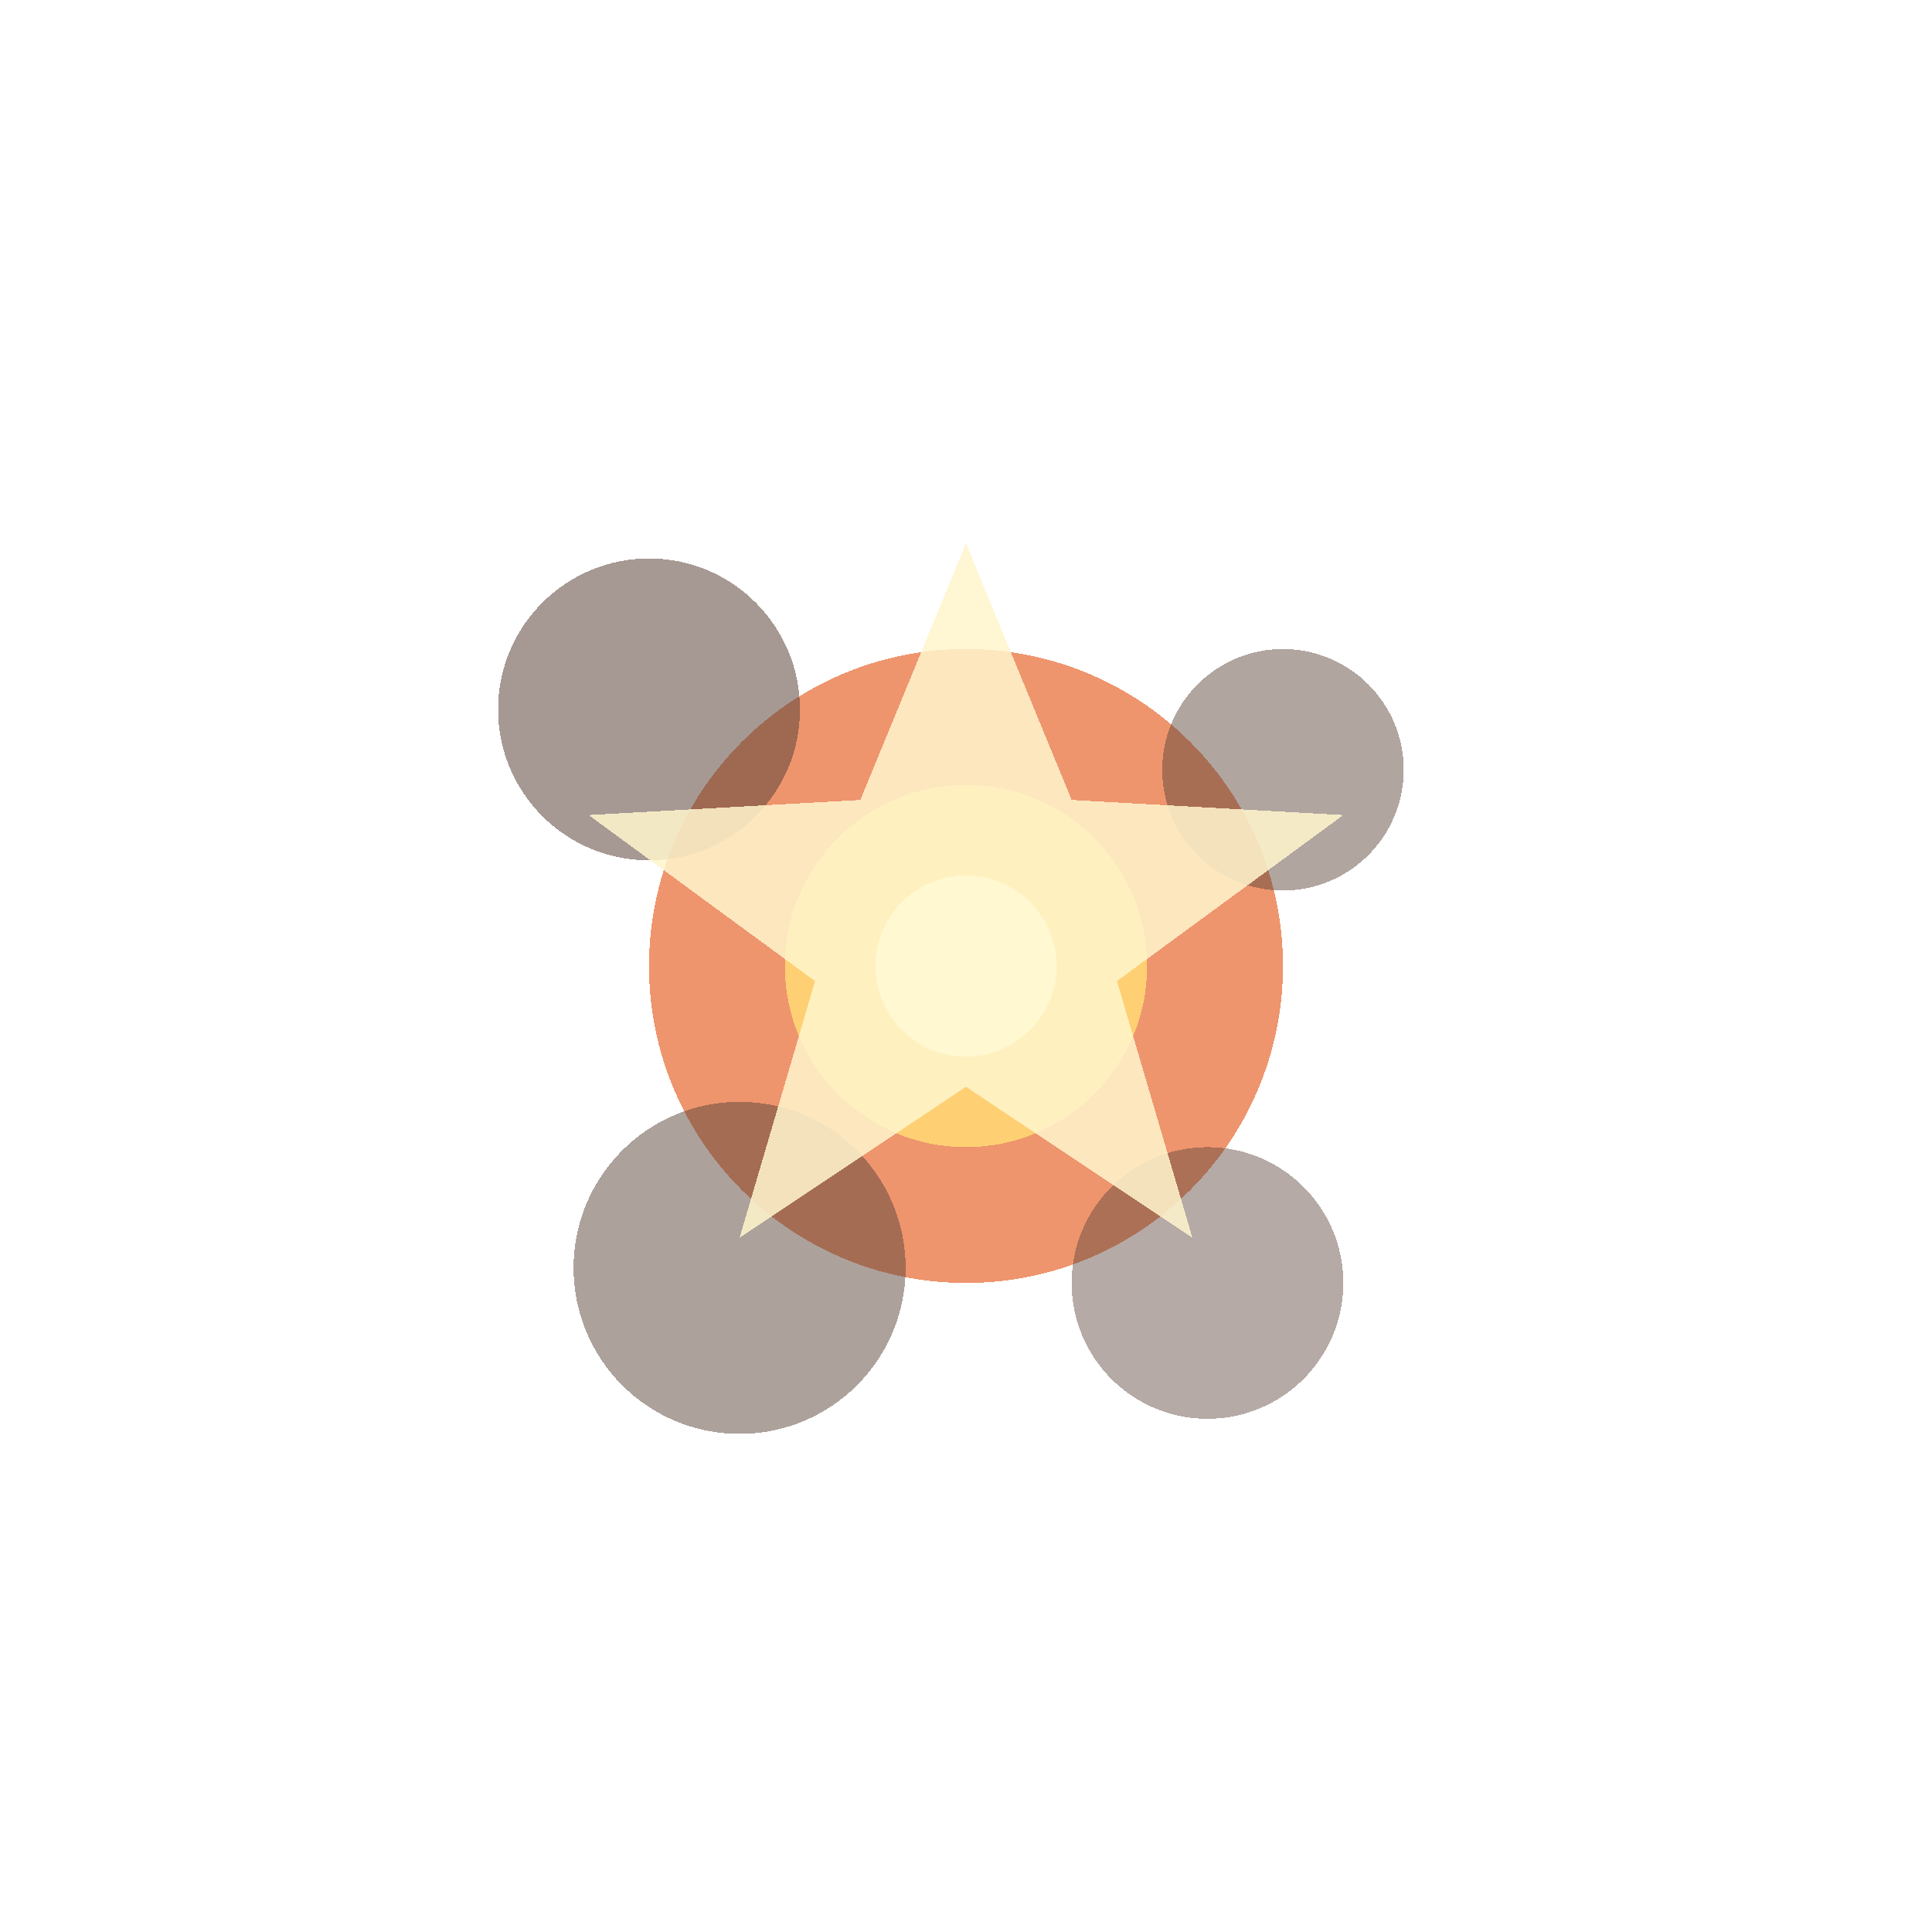
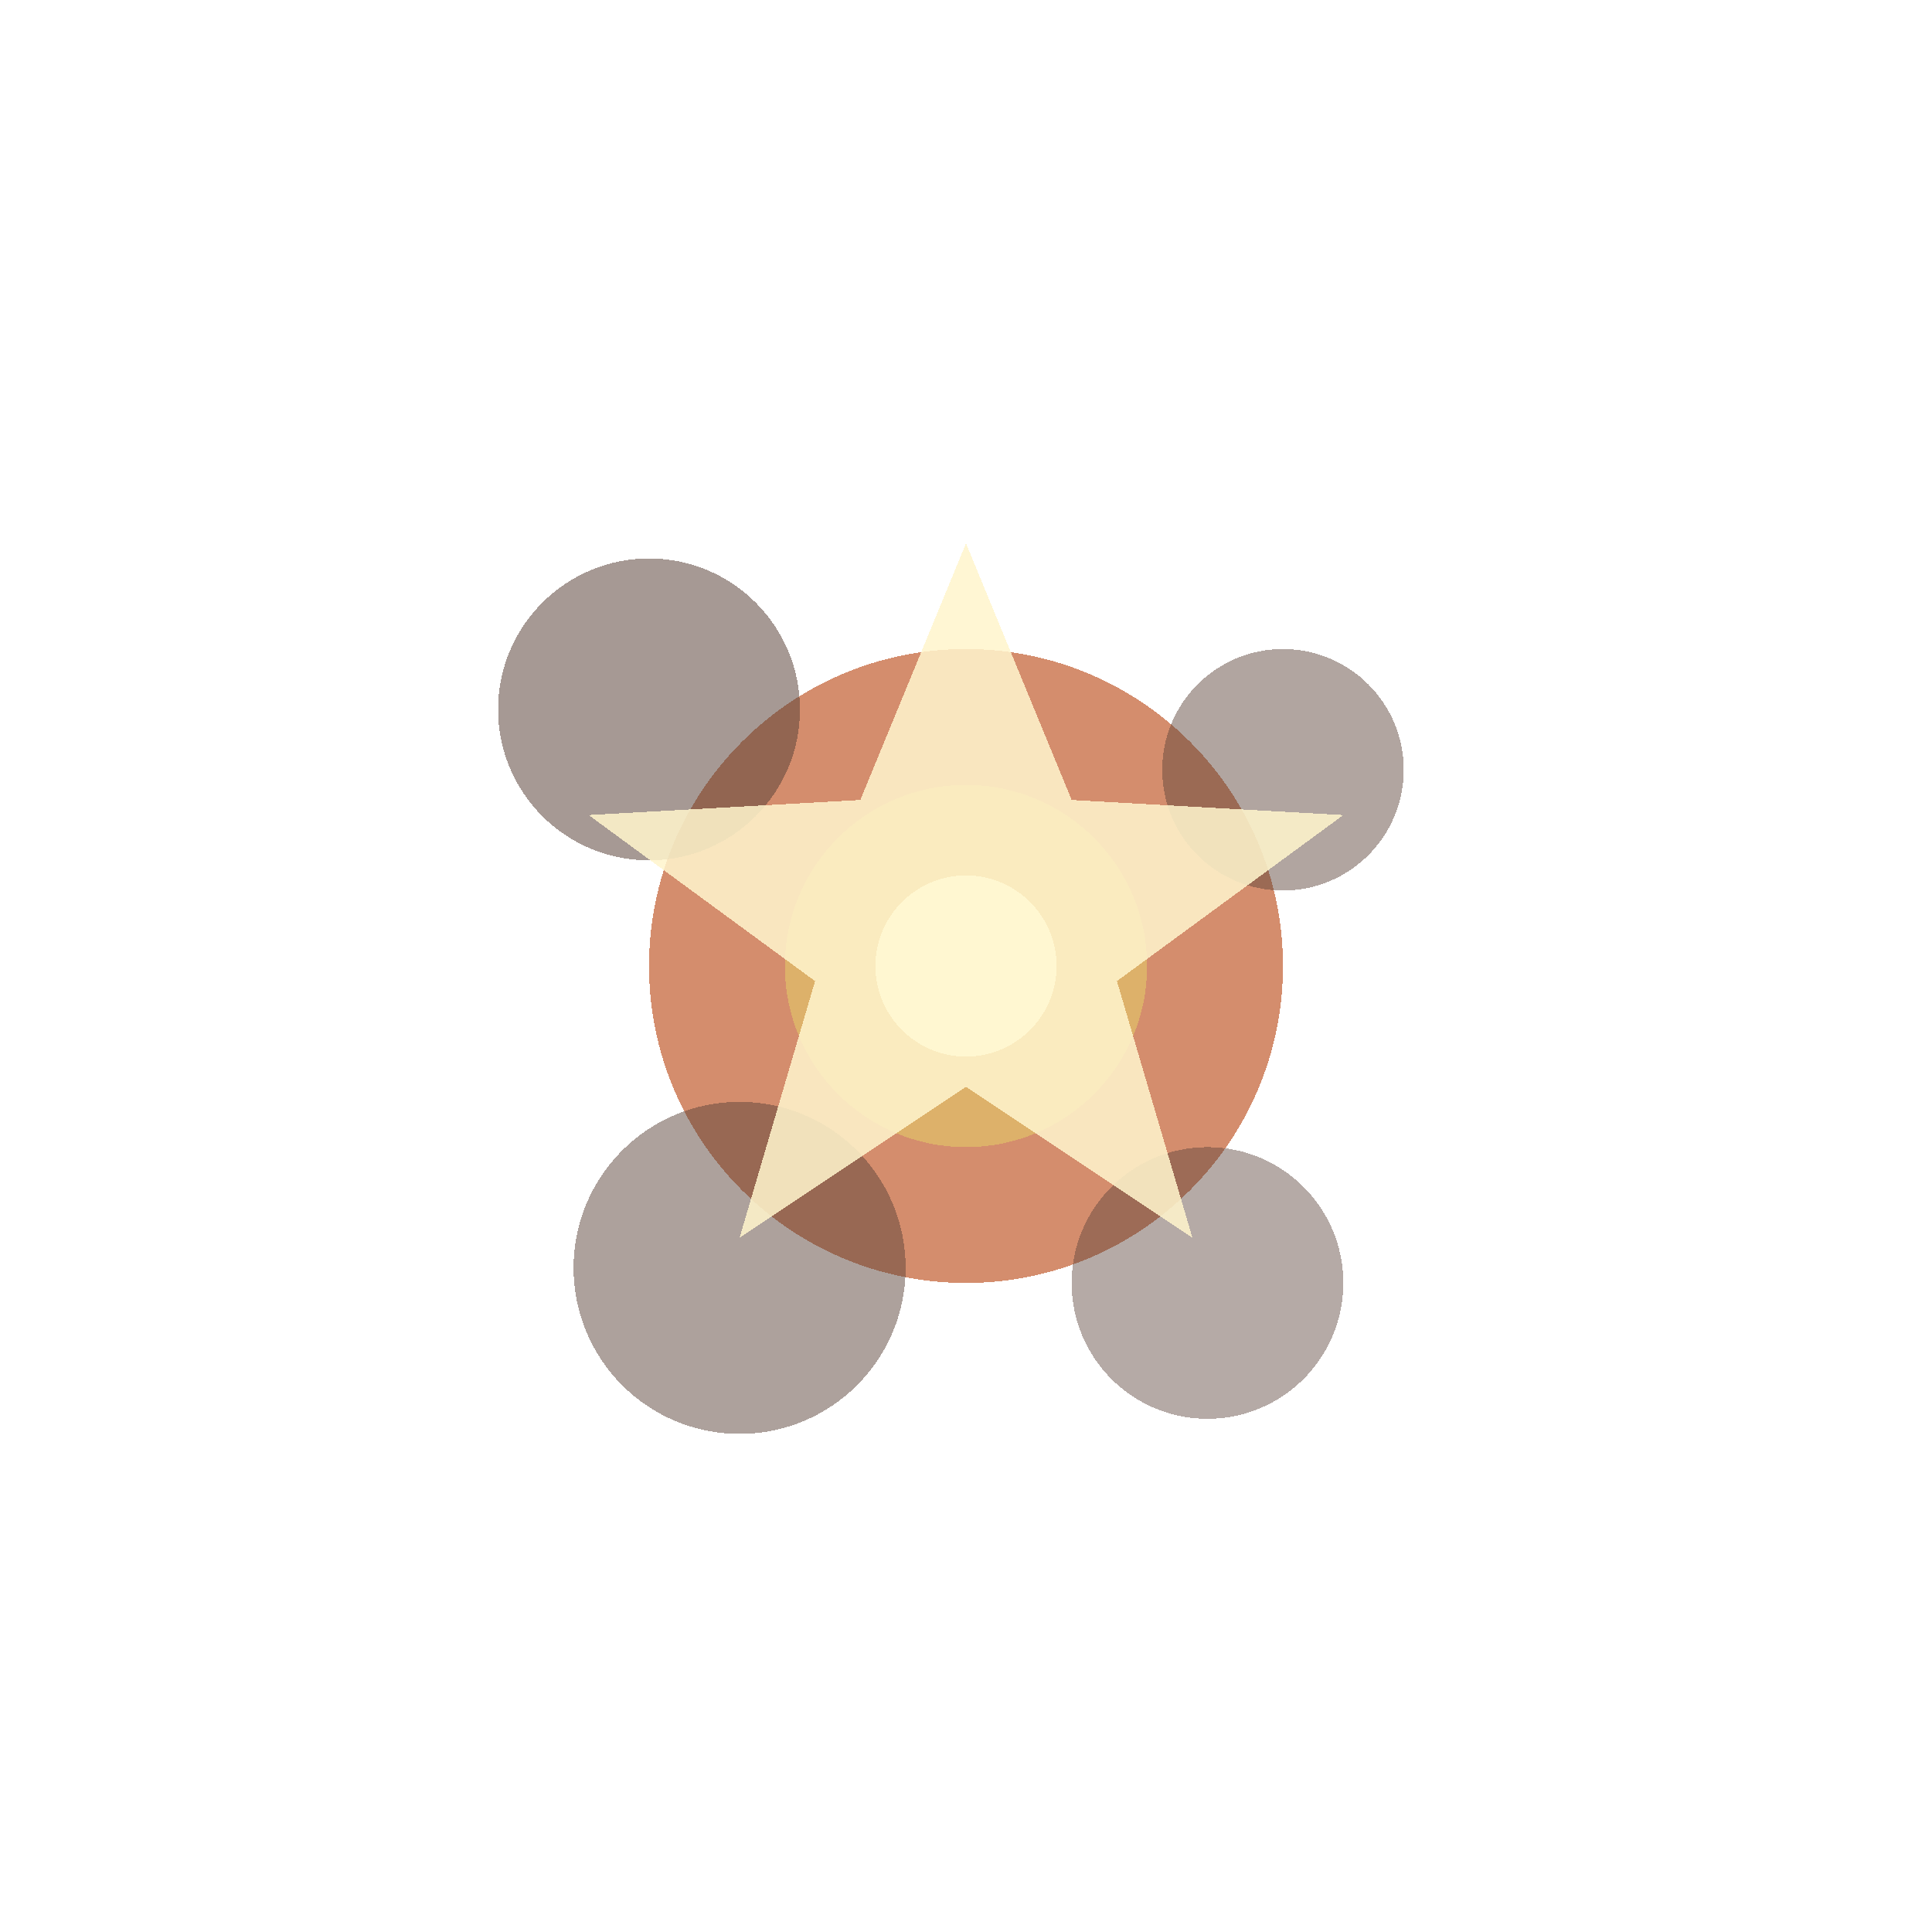
<svg xmlns="http://www.w3.org/2000/svg" width="256" height="256" viewBox="0 0 256 256" shape-rendering="crispEdges">
-   <circle cx="128" cy="128" r="42" fill="#eb8355" opacity="0.85" />
-   <circle cx="128" cy="128" r="24" fill="#ffd474" opacity="0.93" />
+   <circle cx="128" cy="128" r="42" fill="#cc7954" opacity="0.85" />
+   <circle cx="128" cy="128" r="24" fill="#deb46a" opacity="0.93" />
  <circle cx="86" cy="94" r="20" fill="#5b4339" opacity="0.54" />
  <circle cx="170" cy="102" r="16" fill="#5b4339" opacity="0.48" />
  <circle cx="98" cy="168" r="22" fill="#5b4339" opacity="0.5" />
  <circle cx="160" cy="170" r="18" fill="#5b4339" opacity="0.45" />
  <polygon points="128,72 142,106 178,108 148,130 158,164 128,144 98,164 108,130 78,108 114,106" fill="#fff4cc" opacity="0.86" />
  <circle cx="128" cy="128" r="12" fill="#fff8d2" opacity="0.92" />
</svg>
